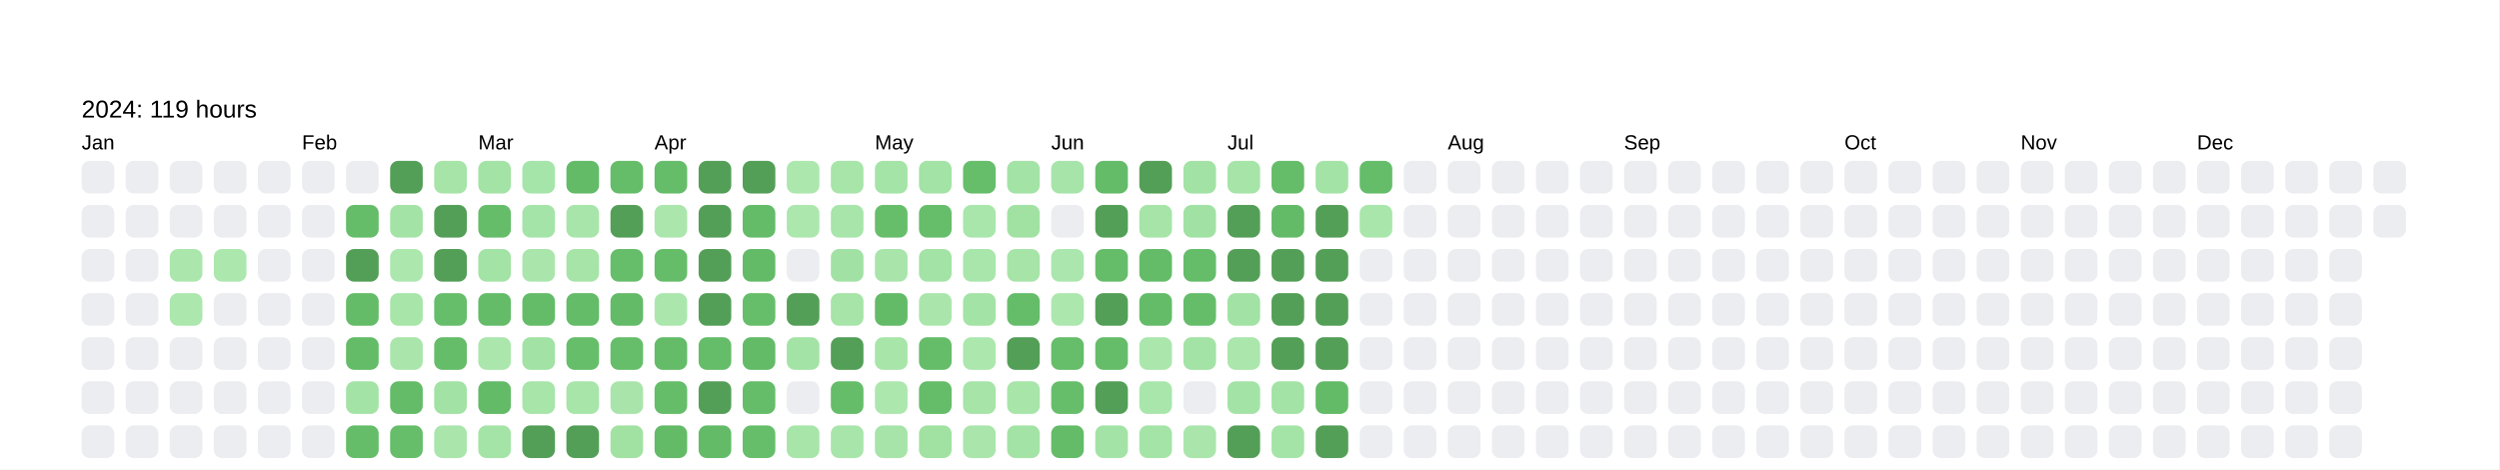
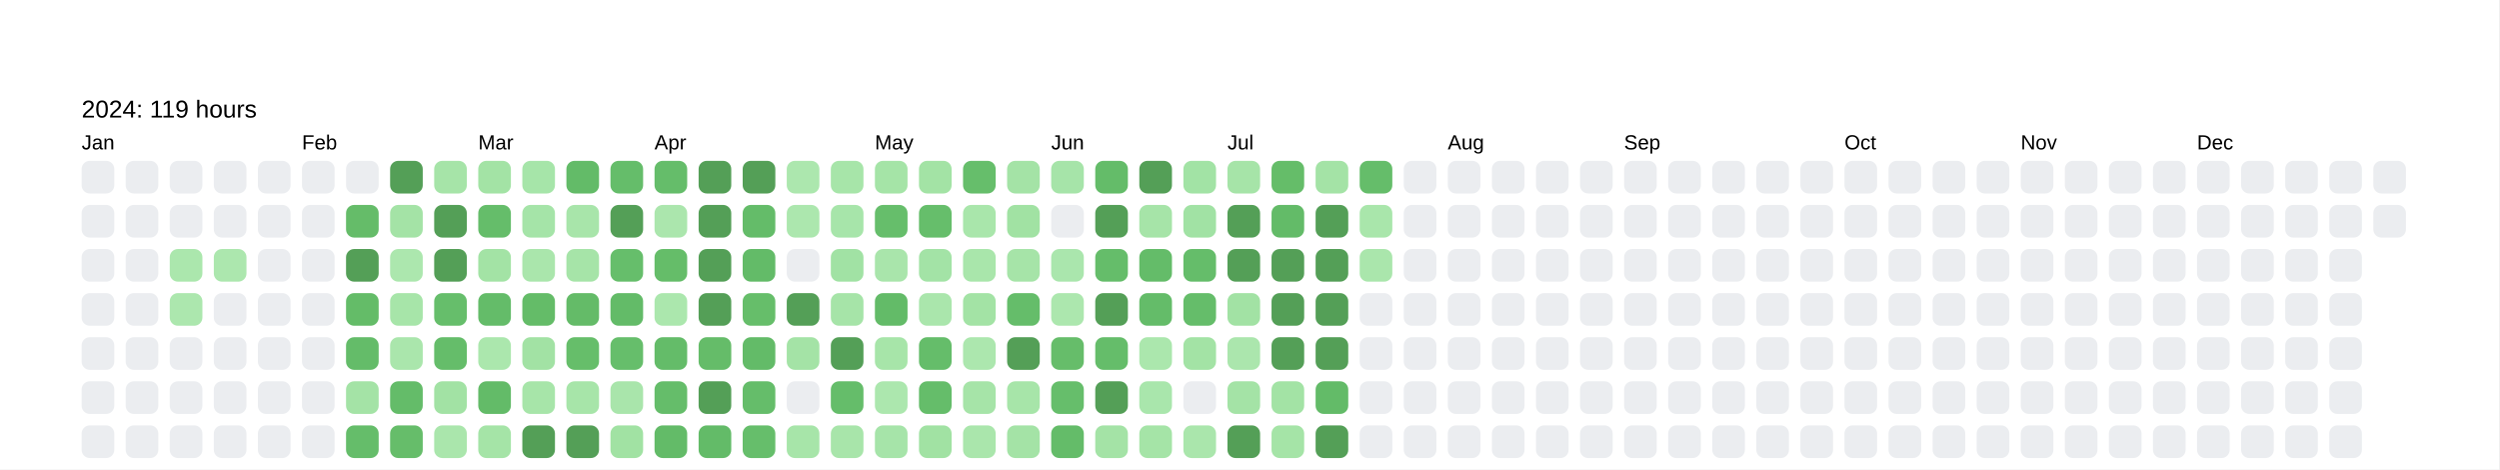
<svg xmlns="http://www.w3.org/2000/svg" baseProfile="full" height="57.5mm" version="1.1" viewBox="0,0,306.2,57.5" width="306.2mm">
  <defs />
  <rect fill="#FFFFFF" height="57.5" width="306.2" x="0" y="0" />
  <text fill="#000000" style="font-size:6px; font-family:Arial; font-weight:bold;" x="10" y="10" />
  <text fill="#000000" style="font-size:3px; font-family:Arial;" x="10" y="14.4">2024: 119 hours</text>
  <text fill="#000000" style="font-size:2.5px; font-family:Arial" x="10" y="18.3">Jan</text>
  <rect fill="#EBEDF0" height="4" rx="1" ry="1" width="4" x="10" y="19.7" />
  <rect fill="#EBEDF0" height="4" rx="1" ry="1" width="4" x="10" y="25.1" />
  <rect fill="#EBEDF0" height="4" rx="1" ry="1" width="4" x="10" y="30.5" />
  <rect fill="#EBEDF0" height="4" rx="1" ry="1" width="4" x="10" y="35.9" />
  <rect fill="#EBEDF0" height="4" rx="1" ry="1" width="4" x="10" y="41.3" />
  <rect fill="#EBEDF0" height="4" rx="1" ry="1" width="4" x="10" y="46.7" />
  <rect fill="#EBEDF0" height="4" rx="1" ry="1" width="4" x="10" y="52.1" />
  <rect fill="#EBEDF0" height="4" rx="1" ry="1" width="4" x="15.4" y="19.7" />
  <rect fill="#EBEDF0" height="4" rx="1" ry="1" width="4" x="15.4" y="25.1" />
  <rect fill="#EBEDF0" height="4" rx="1" ry="1" width="4" x="15.4" y="30.5" />
  <rect fill="#EBEDF0" height="4" rx="1" ry="1" width="4" x="15.4" y="35.9" />
  <rect fill="#EBEDF0" height="4" rx="1" ry="1" width="4" x="15.4" y="41.3" />
  <rect fill="#EBEDF0" height="4" rx="1" ry="1" width="4" x="15.4" y="46.7" />
  <rect fill="#EBEDF0" height="4" rx="1" ry="1" width="4" x="15.4" y="52.1" />
  <rect fill="#EBEDF0" height="4" rx="1" ry="1" width="4" x="20.8" y="19.7" />
  <rect fill="#EBEDF0" height="4" rx="1" ry="1" width="4" x="20.8" y="25.1" />
  <rect fill="#abe7ad" height="4" rx="1" ry="1" width="4" x="20.8" y="30.5" />
  <rect fill="#ace7ae" height="4" rx="1" ry="1" width="4" x="20.8" y="35.9" />
  <rect fill="#EBEDF0" height="4" rx="1" ry="1" width="4" x="20.8" y="41.3" />
  <rect fill="#EBEDF0" height="4" rx="1" ry="1" width="4" x="20.8" y="46.7" />
  <rect fill="#EBEDF0" height="4" rx="1" ry="1" width="4" x="20.8" y="52.1" />
  <rect fill="#EBEDF0" height="4" rx="1" ry="1" width="4" x="26.2" y="19.7" />
  <rect fill="#EBEDF0" height="4" rx="1" ry="1" width="4" x="26.2" y="25.1" />
  <rect fill="#ace7ae" height="4" rx="1" ry="1" width="4" x="26.2" y="30.5" />
  <rect fill="#EBEDF0" height="4" rx="1" ry="1" width="4" x="26.2" y="35.9" />
  <rect fill="#EBEDF0" height="4" rx="1" ry="1" width="4" x="26.2" y="41.3" />
  <rect fill="#EBEDF0" height="4" rx="1" ry="1" width="4" x="26.2" y="46.7" />
  <rect fill="#EBEDF0" height="4" rx="1" ry="1" width="4" x="26.2" y="52.1" />
  <rect fill="#EBEDF0" height="4" rx="1" ry="1" width="4" x="31.6" y="19.7" />
  <rect fill="#EBEDF0" height="4" rx="1" ry="1" width="4" x="31.6" y="25.1" />
  <rect fill="#EBEDF0" height="4" rx="1" ry="1" width="4" x="31.6" y="30.5" />
  <rect fill="#EBEDF0" height="4" rx="1" ry="1" width="4" x="31.6" y="35.9" />
  <rect fill="#EBEDF0" height="4" rx="1" ry="1" width="4" x="31.6" y="41.3" />
  <rect fill="#EBEDF0" height="4" rx="1" ry="1" width="4" x="31.6" y="46.7" />
  <rect fill="#EBEDF0" height="4" rx="1" ry="1" width="4" x="31.6" y="52.1" />
  <text fill="#000000" style="font-size:2.5px; font-family:Arial" x="37.0" y="18.3">Feb</text>
  <rect fill="#EBEDF0" height="4" rx="1" ry="1" width="4" x="37.0" y="19.7" />
  <rect fill="#EBEDF0" height="4" rx="1" ry="1" width="4" x="37.0" y="25.1" />
  <rect fill="#EBEDF0" height="4" rx="1" ry="1" width="4" x="37.0" y="30.5" />
  <rect fill="#EBEDF0" height="4" rx="1" ry="1" width="4" x="37.0" y="35.9" />
  <rect fill="#EBEDF0" height="4" rx="1" ry="1" width="4" x="37.0" y="41.3" />
  <rect fill="#EBEDF0" height="4" rx="1" ry="1" width="4" x="37.0" y="46.7" />
  <rect fill="#EBEDF0" height="4" rx="1" ry="1" width="4" x="37.0" y="52.1" />
  <rect fill="#EBEDF0" height="4" rx="1" ry="1" width="4" x="42.4" y="19.7" />
  <rect fill="#65bc69" height="4" rx="1" ry="1" width="4" x="42.4" y="25.1" />
  <rect fill="#549F57" height="4" rx="1" ry="1" width="4" x="42.4" y="30.5" />
  <rect fill="#64bc68" height="4" rx="1" ry="1" width="4" x="42.4" y="35.9" />
  <rect fill="#64bc69" height="4" rx="1" ry="1" width="4" x="42.4" y="41.3" />
  <rect fill="#a4e3a6" height="4" rx="1" ry="1" width="4" x="42.4" y="46.7" />
  <rect fill="#65bd6a" height="4" rx="1" ry="1" width="4" x="42.4" y="52.1" />
  <rect fill="#549F57" height="4" rx="1" ry="1" width="4" x="47.8" y="19.7" />
  <rect fill="#a4e3a6" height="4" rx="1" ry="1" width="4" x="47.8" y="25.1" />
  <rect fill="#ace7ae" height="4" rx="1" ry="1" width="4" x="47.8" y="30.5" />
  <rect fill="#a7e5a9" height="4" rx="1" ry="1" width="4" x="47.8" y="35.9" />
  <rect fill="#aae6ac" height="4" rx="1" ry="1" width="4" x="47.8" y="41.3" />
  <rect fill="#64bc69" height="4" rx="1" ry="1" width="4" x="47.8" y="46.7" />
  <rect fill="#66bd6a" height="4" rx="1" ry="1" width="4" x="47.8" y="52.1" />
  <rect fill="#a6e4a8" height="4" rx="1" ry="1" width="4" x="53.2" y="19.7" />
  <rect fill="#549F57" height="4" rx="1" ry="1" width="4" x="53.2" y="25.1" />
  <rect fill="#549F57" height="4" rx="1" ry="1" width="4" x="53.2" y="30.5" />
  <rect fill="#66be6b" height="4" rx="1" ry="1" width="4" x="53.2" y="35.9" />
  <rect fill="#65bd6a" height="4" rx="1" ry="1" width="4" x="53.2" y="41.3" />
  <rect fill="#a2e2a4" height="4" rx="1" ry="1" width="4" x="53.2" y="46.7" />
  <rect fill="#aae6ac" height="4" rx="1" ry="1" width="4" x="53.2" y="52.1" />
  <text fill="#000000" style="font-size:2.5px; font-family:Arial" x="58.6" y="18.3">Mar</text>
  <rect fill="#a3e3a5" height="4" rx="1" ry="1" width="4" x="58.6" y="19.7" />
  <rect fill="#65bd6a" height="4" rx="1" ry="1" width="4" x="58.6" y="25.1" />
  <rect fill="#a3e3a5" height="4" rx="1" ry="1" width="4" x="58.6" y="30.5" />
  <rect fill="#64bc69" height="4" rx="1" ry="1" width="4" x="58.6" y="35.9" />
  <rect fill="#abe7ad" height="4" rx="1" ry="1" width="4" x="58.6" y="41.3" />
  <rect fill="#63bb68" height="4" rx="1" ry="1" width="4" x="58.6" y="46.7" />
  <rect fill="#a5e4a7" height="4" rx="1" ry="1" width="4" x="58.6" y="52.1" />
  <rect fill="#a6e5a9" height="4" rx="1" ry="1" width="4" x="64" y="19.7" />
  <rect fill="#a5e4a8" height="4" rx="1" ry="1" width="4" x="64" y="25.1" />
  <rect fill="#aae6ac" height="4" rx="1" ry="1" width="4" x="64" y="30.5" />
  <rect fill="#64bc68" height="4" rx="1" ry="1" width="4" x="64" y="35.9" />
  <rect fill="#a2e2a4" height="4" rx="1" ry="1" width="4" x="64" y="41.3" />
  <rect fill="#a7e5a9" height="4" rx="1" ry="1" width="4" x="64" y="46.7" />
  <rect fill="#549F57" height="4" rx="1" ry="1" width="4" x="64" y="52.1" />
  <rect fill="#63bb68" height="4" rx="1" ry="1" width="4" x="69.4" y="19.7" />
  <rect fill="#a8e5aa" height="4" rx="1" ry="1" width="4" x="69.4" y="25.1" />
  <rect fill="#a6e4a8" height="4" rx="1" ry="1" width="4" x="69.4" y="30.5" />
  <rect fill="#64bb68" height="4" rx="1" ry="1" width="4" x="69.4" y="35.9" />
  <rect fill="#66be6a" height="4" rx="1" ry="1" width="4" x="69.4" y="41.3" />
  <rect fill="#a7e5a9" height="4" rx="1" ry="1" width="4" x="69.4" y="46.7" />
  <rect fill="#549F57" height="4" rx="1" ry="1" width="4" x="69.4" y="52.1" />
  <rect fill="#65bd6a" height="4" rx="1" ry="1" width="4" x="74.8" y="19.7" />
  <rect fill="#549F57" height="4" rx="1" ry="1" width="4" x="74.8" y="25.1" />
  <rect fill="#66be6b" height="4" rx="1" ry="1" width="4" x="74.8" y="30.5" />
  <rect fill="#63bb68" height="4" rx="1" ry="1" width="4" x="74.8" y="35.9" />
  <rect fill="#66be6b" height="4" rx="1" ry="1" width="4" x="74.8" y="41.3" />
  <rect fill="#a9e5ab" height="4" rx="1" ry="1" width="4" x="74.8" y="46.7" />
  <rect fill="#a1e2a3" height="4" rx="1" ry="1" width="4" x="74.8" y="52.1" />
  <text fill="#000000" style="font-size:2.5px; font-family:Arial" x="80.2" y="18.3">Apr</text>
  <rect fill="#65bd6a" height="4" rx="1" ry="1" width="4" x="80.2" y="19.7" />
  <rect fill="#abe6ad" height="4" rx="1" ry="1" width="4" x="80.2" y="25.1" />
  <rect fill="#65bd69" height="4" rx="1" ry="1" width="4" x="80.2" y="30.5" />
  <rect fill="#abe7ad" height="4" rx="1" ry="1" width="4" x="80.2" y="35.9" />
  <rect fill="#64bc69" height="4" rx="1" ry="1" width="4" x="80.2" y="41.3" />
  <rect fill="#65bd6a" height="4" rx="1" ry="1" width="4" x="80.2" y="46.7" />
  <rect fill="#63bb68" height="4" rx="1" ry="1" width="4" x="80.2" y="52.1" />
  <rect fill="#549F57" height="4" rx="1" ry="1" width="4" x="85.6" y="19.7" />
  <rect fill="#549F57" height="4" rx="1" ry="1" width="4" x="85.6" y="25.1" />
  <rect fill="#549F57" height="4" rx="1" ry="1" width="4" x="85.6" y="30.5" />
  <rect fill="#549F57" height="4" rx="1" ry="1" width="4" x="85.6" y="35.9" />
  <rect fill="#65bc69" height="4" rx="1" ry="1" width="4" x="85.6" y="41.3" />
  <rect fill="#549F57" height="4" rx="1" ry="1" width="4" x="85.6" y="46.7" />
  <rect fill="#63bb68" height="4" rx="1" ry="1" width="4" x="85.6" y="52.1" />
  <rect fill="#549F57" height="4" rx="1" ry="1" width="4" x="91" y="19.7" />
  <rect fill="#64bc69" height="4" rx="1" ry="1" width="4" x="91" y="25.1" />
  <rect fill="#63bb68" height="4" rx="1" ry="1" width="4" x="91" y="30.5" />
  <rect fill="#66be6a" height="4" rx="1" ry="1" width="4" x="91" y="35.9" />
  <rect fill="#63bb68" height="4" rx="1" ry="1" width="4" x="91" y="41.3" />
  <rect fill="#65bd6a" height="4" rx="1" ry="1" width="4" x="91" y="46.7" />
  <rect fill="#66be6b" height="4" rx="1" ry="1" width="4" x="91" y="52.1" />
  <rect fill="#ace7ae" height="4" rx="1" ry="1" width="4" x="96.4" y="19.7" />
  <rect fill="#ace7ae" height="4" rx="1" ry="1" width="4" x="96.4" y="25.1" />
  <rect fill="#EBEDF0" height="4" rx="1" ry="1" width="4" x="96.4" y="30.5" />
  <rect fill="#549F57" height="4" rx="1" ry="1" width="4" x="96.4" y="35.9" />
  <rect fill="#a4e3a6" height="4" rx="1" ry="1" width="4" x="96.4" y="41.3" />
  <rect fill="#EBEDF0" height="4" rx="1" ry="1" width="4" x="96.4" y="46.7" />
  <rect fill="#a7e5a9" height="4" rx="1" ry="1" width="4" x="96.4" y="52.1" />
  <rect fill="#a7e5a9" height="4" rx="1" ry="1" width="4" x="101.8" y="19.7" />
  <rect fill="#a7e5aa" height="4" rx="1" ry="1" width="4" x="101.8" y="25.1" />
  <rect fill="#a1e2a4" height="4" rx="1" ry="1" width="4" x="101.8" y="30.5" />
  <rect fill="#a6e4a8" height="4" rx="1" ry="1" width="4" x="101.8" y="35.9" />
  <rect fill="#549F57" height="4" rx="1" ry="1" width="4" x="101.8" y="41.3" />
  <rect fill="#65bd6a" height="4" rx="1" ry="1" width="4" x="101.8" y="46.7" />
  <rect fill="#a8e5aa" height="4" rx="1" ry="1" width="4" x="101.8" y="52.1" />
  <text fill="#000000" style="font-size:2.5px; font-family:Arial" x="107.2" y="18.3">May</text>
  <rect fill="#a5e4a7" height="4" rx="1" ry="1" width="4" x="107.2" y="19.7" />
  <rect fill="#66be6b" height="4" rx="1" ry="1" width="4" x="107.2" y="25.1" />
  <rect fill="#a9e5ab" height="4" rx="1" ry="1" width="4" x="107.2" y="30.5" />
  <rect fill="#63bb68" height="4" rx="1" ry="1" width="4" x="107.2" y="35.9" />
  <rect fill="#a7e5a9" height="4" rx="1" ry="1" width="4" x="107.2" y="41.3" />
  <rect fill="#ace7ae" height="4" rx="1" ry="1" width="4" x="107.2" y="46.7" />
  <rect fill="#a6e4a9" height="4" rx="1" ry="1" width="4" x="107.2" y="52.1" />
  <rect fill="#a3e3a5" height="4" rx="1" ry="1" width="4" x="112.6" y="19.7" />
  <rect fill="#66be6b" height="4" rx="1" ry="1" width="4" x="112.6" y="25.1" />
  <rect fill="#a3e3a6" height="4" rx="1" ry="1" width="4" x="112.6" y="30.5" />
  <rect fill="#aae6ac" height="4" rx="1" ry="1" width="4" x="112.6" y="35.9" />
  <rect fill="#65bd6a" height="4" rx="1" ry="1" width="4" x="112.6" y="41.3" />
  <rect fill="#65bd6a" height="4" rx="1" ry="1" width="4" x="112.6" y="46.7" />
  <rect fill="#a1e2a3" height="4" rx="1" ry="1" width="4" x="112.6" y="52.1" />
  <rect fill="#66be6b" height="4" rx="1" ry="1" width="4" x="118" y="19.7" />
  <rect fill="#a9e6ab" height="4" rx="1" ry="1" width="4" x="118" y="25.1" />
  <rect fill="#a9e6ab" height="4" rx="1" ry="1" width="4" x="118" y="30.5" />
  <rect fill="#a3e3a5" height="4" rx="1" ry="1" width="4" x="118" y="35.9" />
  <rect fill="#ace7ae" height="4" rx="1" ry="1" width="4" x="118" y="41.3" />
  <rect fill="#a6e4a8" height="4" rx="1" ry="1" width="4" x="118" y="46.7" />
  <rect fill="#aae6ac" height="4" rx="1" ry="1" width="4" x="118" y="52.1" />
  <rect fill="#a4e3a6" height="4" rx="1" ry="1" width="4" x="123.4" y="19.7" />
  <rect fill="#a1e2a3" height="4" rx="1" ry="1" width="4" x="123.4" y="25.1" />
  <rect fill="#a6e4a8" height="4" rx="1" ry="1" width="4" x="123.4" y="30.5" />
  <rect fill="#65bd6a" height="4" rx="1" ry="1" width="4" x="123.4" y="35.9" />
  <rect fill="#549F57" height="4" rx="1" ry="1" width="4" x="123.4" y="41.3" />
  <rect fill="#a7e5a9" height="4" rx="1" ry="1" width="4" x="123.4" y="46.7" />
  <rect fill="#a4e3a6" height="4" rx="1" ry="1" width="4" x="123.4" y="52.1" />
  <text fill="#000000" style="font-size:2.5px; font-family:Arial" x="128.8" y="18.3">Jun</text>
  <rect fill="#a6e4a9" height="4" rx="1" ry="1" width="4" x="128.8" y="19.7" />
  <rect fill="#EBEDF0" height="4" rx="1" ry="1" width="4" x="128.8" y="25.1" />
  <rect fill="#aae6ad" height="4" rx="1" ry="1" width="4" x="128.8" y="30.5" />
  <rect fill="#ace7ae" height="4" rx="1" ry="1" width="4" x="128.8" y="35.9" />
  <rect fill="#66bd6a" height="4" rx="1" ry="1" width="4" x="128.8" y="41.3" />
  <rect fill="#66be6b" height="4" rx="1" ry="1" width="4" x="128.8" y="46.7" />
  <rect fill="#64bc69" height="4" rx="1" ry="1" width="4" x="128.8" y="52.1" />
  <rect fill="#64bc69" height="4" rx="1" ry="1" width="4" x="134.2" y="19.7" />
  <rect fill="#549F57" height="4" rx="1" ry="1" width="4" x="134.2" y="25.1" />
  <rect fill="#65bd6a" height="4" rx="1" ry="1" width="4" x="134.2" y="30.5" />
  <rect fill="#549F57" height="4" rx="1" ry="1" width="4" x="134.2" y="35.9" />
  <rect fill="#65bd6a" height="4" rx="1" ry="1" width="4" x="134.2" y="41.3" />
  <rect fill="#549F57" height="4" rx="1" ry="1" width="4" x="134.2" y="46.7" />
  <rect fill="#a4e3a6" height="4" rx="1" ry="1" width="4" x="134.2" y="52.1" />
  <rect fill="#549F57" height="4" rx="1" ry="1" width="4" x="139.6" y="19.7" />
  <rect fill="#a6e4a8" height="4" rx="1" ry="1" width="4" x="139.6" y="25.1" />
  <rect fill="#64bc69" height="4" rx="1" ry="1" width="4" x="139.6" y="30.5" />
  <rect fill="#64bc69" height="4" rx="1" ry="1" width="4" x="139.6" y="35.9" />
  <rect fill="#abe7ad" height="4" rx="1" ry="1" width="4" x="139.6" y="41.3" />
  <rect fill="#a9e6ac" height="4" rx="1" ry="1" width="4" x="139.6" y="46.7" />
  <rect fill="#a5e4a7" height="4" rx="1" ry="1" width="4" x="139.6" y="52.1" />
  <rect fill="#a2e3a5" height="4" rx="1" ry="1" width="4" x="145" y="19.7" />
  <rect fill="#a1e2a4" height="4" rx="1" ry="1" width="4" x="145" y="25.1" />
  <rect fill="#65bd6a" height="4" rx="1" ry="1" width="4" x="145" y="30.5" />
  <rect fill="#65bd6a" height="4" rx="1" ry="1" width="4" x="145" y="35.9" />
  <rect fill="#a3e3a5" height="4" rx="1" ry="1" width="4" x="145" y="41.3" />
  <rect fill="#EBEDF0" height="4" rx="1" ry="1" width="4" x="145" y="46.7" />
  <rect fill="#aae6ac" height="4" rx="1" ry="1" width="4" x="145" y="52.1" />
  <text fill="#000000" style="font-size:2.5px; font-family:Arial" x="150.4" y="18.3">Jul</text>
  <rect fill="#a6e4a8" height="4" rx="1" ry="1" width="4" x="150.4" y="19.7" />
  <rect fill="#549F57" height="4" rx="1" ry="1" width="4" x="150.4" y="25.1" />
  <rect fill="#549F57" height="4" rx="1" ry="1" width="4" x="150.4" y="30.5" />
  <rect fill="#a2e2a4" height="4" rx="1" ry="1" width="4" x="150.4" y="35.9" />
  <rect fill="#abe6ad" height="4" rx="1" ry="1" width="4" x="150.4" y="41.3" />
  <rect fill="#a4e3a6" height="4" rx="1" ry="1" width="4" x="150.4" y="46.7" />
  <rect fill="#549F57" height="4" rx="1" ry="1" width="4" x="150.4" y="52.1" />
  <rect fill="#65bd69" height="4" rx="1" ry="1" width="4" x="155.8" y="19.7" />
  <rect fill="#63bb68" height="4" rx="1" ry="1" width="4" x="155.8" y="25.1" />
  <rect fill="#549F57" height="4" rx="1" ry="1" width="4" x="155.8" y="30.5" />
  <rect fill="#549F57" height="4" rx="1" ry="1" width="4" x="155.8" y="35.9" />
  <rect fill="#549F57" height="4" rx="1" ry="1" width="4" x="155.8" y="41.3" />
  <rect fill="#a3e3a5" height="4" rx="1" ry="1" width="4" x="155.8" y="46.7" />
  <rect fill="#a5e4a7" height="4" rx="1" ry="1" width="4" x="155.8" y="52.1" />
  <rect fill="#a4e3a6" height="4" rx="1" ry="1" width="4" x="161.2" y="19.7" />
  <rect fill="#549F57" height="4" rx="1" ry="1" width="4" x="161.2" y="25.1" />
  <rect fill="#549F57" height="4" rx="1" ry="1" width="4" x="161.2" y="30.5" />
  <rect fill="#549F57" height="4" rx="1" ry="1" width="4" x="161.2" y="35.9" />
  <rect fill="#549F57" height="4" rx="1" ry="1" width="4" x="161.2" y="41.3" />
  <rect fill="#63bb68" height="4" rx="1" ry="1" width="4" x="161.2" y="46.7" />
  <rect fill="#549F57" height="4" rx="1" ry="1" width="4" x="161.2" y="52.1" />
  <rect fill="#65bd6a" height="4" rx="1" ry="1" width="4" x="166.6" y="19.7" />
  <rect fill="#a9e6ab" height="4" rx="1" ry="1" width="4" x="166.6" y="25.1" />
-   <rect fill="#EBEDF0" height="4" rx="1" ry="1" width="4" x="166.6" y="30.5" />
+   <rect fill="#aae6ac" height="4" rx="1" ry="1" width="4" x="166.6" y="30.5" />
  <rect fill="#EBEDF0" height="4" rx="1" ry="1" width="4" x="166.6" y="35.9" />
  <rect fill="#EBEDF0" height="4" rx="1" ry="1" width="4" x="166.6" y="41.3" />
  <rect fill="#EBEDF0" height="4" rx="1" ry="1" width="4" x="166.6" y="46.7" />
  <rect fill="#EBEDF0" height="4" rx="1" ry="1" width="4" x="166.6" y="52.1" />
  <rect fill="#EBEDF0" height="4" rx="1" ry="1" width="4" x="172" y="19.7" />
  <rect fill="#EBEDF0" height="4" rx="1" ry="1" width="4" x="172" y="25.1" />
  <rect fill="#EBEDF0" height="4" rx="1" ry="1" width="4" x="172" y="30.5" />
  <rect fill="#EBEDF0" height="4" rx="1" ry="1" width="4" x="172" y="35.9" />
  <rect fill="#EBEDF0" height="4" rx="1" ry="1" width="4" x="172" y="41.3" />
  <rect fill="#EBEDF0" height="4" rx="1" ry="1" width="4" x="172" y="46.7" />
  <rect fill="#EBEDF0" height="4" rx="1" ry="1" width="4" x="172" y="52.1" />
  <text fill="#000000" style="font-size:2.5px; font-family:Arial" x="177.4" y="18.3">Aug</text>
  <rect fill="#EBEDF0" height="4" rx="1" ry="1" width="4" x="177.4" y="19.7" />
  <rect fill="#EBEDF0" height="4" rx="1" ry="1" width="4" x="177.4" y="25.1" />
  <rect fill="#EBEDF0" height="4" rx="1" ry="1" width="4" x="177.4" y="30.5" />
  <rect fill="#EBEDF0" height="4" rx="1" ry="1" width="4" x="177.4" y="35.9" />
  <rect fill="#EBEDF0" height="4" rx="1" ry="1" width="4" x="177.4" y="41.3" />
  <rect fill="#EBEDF0" height="4" rx="1" ry="1" width="4" x="177.4" y="46.7" />
  <rect fill="#EBEDF0" height="4" rx="1" ry="1" width="4" x="177.4" y="52.1" />
  <rect fill="#EBEDF0" height="4" rx="1" ry="1" width="4" x="182.8" y="19.7" />
  <rect fill="#EBEDF0" height="4" rx="1" ry="1" width="4" x="182.8" y="25.1" />
  <rect fill="#EBEDF0" height="4" rx="1" ry="1" width="4" x="182.8" y="30.5" />
  <rect fill="#EBEDF0" height="4" rx="1" ry="1" width="4" x="182.8" y="35.9" />
  <rect fill="#EBEDF0" height="4" rx="1" ry="1" width="4" x="182.8" y="41.3" />
  <rect fill="#EBEDF0" height="4" rx="1" ry="1" width="4" x="182.8" y="46.7" />
  <rect fill="#EBEDF0" height="4" rx="1" ry="1" width="4" x="182.8" y="52.1" />
  <rect fill="#EBEDF0" height="4" rx="1" ry="1" width="4" x="188.2" y="19.7" />
  <rect fill="#EBEDF0" height="4" rx="1" ry="1" width="4" x="188.2" y="25.1" />
  <rect fill="#EBEDF0" height="4" rx="1" ry="1" width="4" x="188.2" y="30.5" />
  <rect fill="#EBEDF0" height="4" rx="1" ry="1" width="4" x="188.2" y="35.9" />
  <rect fill="#EBEDF0" height="4" rx="1" ry="1" width="4" x="188.2" y="41.3" />
  <rect fill="#EBEDF0" height="4" rx="1" ry="1" width="4" x="188.2" y="46.7" />
  <rect fill="#EBEDF0" height="4" rx="1" ry="1" width="4" x="188.2" y="52.1" />
  <rect fill="#EBEDF0" height="4" rx="1" ry="1" width="4" x="193.6" y="19.7" />
  <rect fill="#EBEDF0" height="4" rx="1" ry="1" width="4" x="193.6" y="25.1" />
  <rect fill="#EBEDF0" height="4" rx="1" ry="1" width="4" x="193.6" y="30.5" />
  <rect fill="#EBEDF0" height="4" rx="1" ry="1" width="4" x="193.6" y="35.9" />
  <rect fill="#EBEDF0" height="4" rx="1" ry="1" width="4" x="193.6" y="41.3" />
  <rect fill="#EBEDF0" height="4" rx="1" ry="1" width="4" x="193.6" y="46.7" />
  <rect fill="#EBEDF0" height="4" rx="1" ry="1" width="4" x="193.6" y="52.1" />
  <text fill="#000000" style="font-size:2.5px; font-family:Arial" x="199" y="18.3">Sep</text>
  <rect fill="#EBEDF0" height="4" rx="1" ry="1" width="4" x="199" y="19.7" />
  <rect fill="#EBEDF0" height="4" rx="1" ry="1" width="4" x="199" y="25.1" />
  <rect fill="#EBEDF0" height="4" rx="1" ry="1" width="4" x="199" y="30.5" />
  <rect fill="#EBEDF0" height="4" rx="1" ry="1" width="4" x="199" y="35.9" />
  <rect fill="#EBEDF0" height="4" rx="1" ry="1" width="4" x="199" y="41.3" />
  <rect fill="#EBEDF0" height="4" rx="1" ry="1" width="4" x="199" y="46.7" />
  <rect fill="#EBEDF0" height="4" rx="1" ry="1" width="4" x="199" y="52.1" />
  <rect fill="#EBEDF0" height="4" rx="1" ry="1" width="4" x="204.4" y="19.7" />
  <rect fill="#EBEDF0" height="4" rx="1" ry="1" width="4" x="204.4" y="25.1" />
  <rect fill="#EBEDF0" height="4" rx="1" ry="1" width="4" x="204.4" y="30.5" />
  <rect fill="#EBEDF0" height="4" rx="1" ry="1" width="4" x="204.4" y="35.9" />
  <rect fill="#EBEDF0" height="4" rx="1" ry="1" width="4" x="204.4" y="41.3" />
  <rect fill="#EBEDF0" height="4" rx="1" ry="1" width="4" x="204.4" y="46.7" />
  <rect fill="#EBEDF0" height="4" rx="1" ry="1" width="4" x="204.4" y="52.1" />
  <rect fill="#EBEDF0" height="4" rx="1" ry="1" width="4" x="209.8" y="19.7" />
  <rect fill="#EBEDF0" height="4" rx="1" ry="1" width="4" x="209.8" y="25.1" />
  <rect fill="#EBEDF0" height="4" rx="1" ry="1" width="4" x="209.8" y="30.5" />
  <rect fill="#EBEDF0" height="4" rx="1" ry="1" width="4" x="209.8" y="35.9" />
  <rect fill="#EBEDF0" height="4" rx="1" ry="1" width="4" x="209.8" y="41.3" />
  <rect fill="#EBEDF0" height="4" rx="1" ry="1" width="4" x="209.8" y="46.7" />
  <rect fill="#EBEDF0" height="4" rx="1" ry="1" width="4" x="209.8" y="52.1" />
  <rect fill="#EBEDF0" height="4" rx="1" ry="1" width="4" x="215.2" y="19.7" />
  <rect fill="#EBEDF0" height="4" rx="1" ry="1" width="4" x="215.2" y="25.1" />
  <rect fill="#EBEDF0" height="4" rx="1" ry="1" width="4" x="215.2" y="30.5" />
  <rect fill="#EBEDF0" height="4" rx="1" ry="1" width="4" x="215.2" y="35.9" />
  <rect fill="#EBEDF0" height="4" rx="1" ry="1" width="4" x="215.2" y="41.3" />
  <rect fill="#EBEDF0" height="4" rx="1" ry="1" width="4" x="215.2" y="46.7" />
  <rect fill="#EBEDF0" height="4" rx="1" ry="1" width="4" x="215.2" y="52.1" />
  <rect fill="#EBEDF0" height="4" rx="1" ry="1" width="4" x="220.6" y="19.7" />
  <rect fill="#EBEDF0" height="4" rx="1" ry="1" width="4" x="220.6" y="25.1" />
  <rect fill="#EBEDF0" height="4" rx="1" ry="1" width="4" x="220.6" y="30.5" />
  <rect fill="#EBEDF0" height="4" rx="1" ry="1" width="4" x="220.6" y="35.9" />
  <rect fill="#EBEDF0" height="4" rx="1" ry="1" width="4" x="220.6" y="41.3" />
  <rect fill="#EBEDF0" height="4" rx="1" ry="1" width="4" x="220.6" y="46.7" />
  <rect fill="#EBEDF0" height="4" rx="1" ry="1" width="4" x="220.6" y="52.1" />
  <text fill="#000000" style="font-size:2.5px; font-family:Arial" x="226" y="18.3">Oct</text>
  <rect fill="#EBEDF0" height="4" rx="1" ry="1" width="4" x="226" y="19.7" />
  <rect fill="#EBEDF0" height="4" rx="1" ry="1" width="4" x="226" y="25.1" />
  <rect fill="#EBEDF0" height="4" rx="1" ry="1" width="4" x="226" y="30.5" />
  <rect fill="#EBEDF0" height="4" rx="1" ry="1" width="4" x="226" y="35.9" />
  <rect fill="#EBEDF0" height="4" rx="1" ry="1" width="4" x="226" y="41.3" />
  <rect fill="#EBEDF0" height="4" rx="1" ry="1" width="4" x="226" y="46.7" />
  <rect fill="#EBEDF0" height="4" rx="1" ry="1" width="4" x="226" y="52.1" />
  <rect fill="#EBEDF0" height="4" rx="1" ry="1" width="4" x="231.4" y="19.7" />
  <rect fill="#EBEDF0" height="4" rx="1" ry="1" width="4" x="231.4" y="25.1" />
  <rect fill="#EBEDF0" height="4" rx="1" ry="1" width="4" x="231.4" y="30.5" />
  <rect fill="#EBEDF0" height="4" rx="1" ry="1" width="4" x="231.4" y="35.9" />
  <rect fill="#EBEDF0" height="4" rx="1" ry="1" width="4" x="231.4" y="41.3" />
  <rect fill="#EBEDF0" height="4" rx="1" ry="1" width="4" x="231.4" y="46.7" />
  <rect fill="#EBEDF0" height="4" rx="1" ry="1" width="4" x="231.4" y="52.1" />
  <rect fill="#EBEDF0" height="4" rx="1" ry="1" width="4" x="236.8" y="19.7" />
  <rect fill="#EBEDF0" height="4" rx="1" ry="1" width="4" x="236.8" y="25.1" />
  <rect fill="#EBEDF0" height="4" rx="1" ry="1" width="4" x="236.8" y="30.5" />
  <rect fill="#EBEDF0" height="4" rx="1" ry="1" width="4" x="236.8" y="35.9" />
  <rect fill="#EBEDF0" height="4" rx="1" ry="1" width="4" x="236.8" y="41.3" />
  <rect fill="#EBEDF0" height="4" rx="1" ry="1" width="4" x="236.8" y="46.7" />
  <rect fill="#EBEDF0" height="4" rx="1" ry="1" width="4" x="236.8" y="52.1" />
  <rect fill="#EBEDF0" height="4" rx="1" ry="1" width="4" x="242.2" y="19.7" />
  <rect fill="#EBEDF0" height="4" rx="1" ry="1" width="4" x="242.2" y="25.1" />
  <rect fill="#EBEDF0" height="4" rx="1" ry="1" width="4" x="242.2" y="30.5" />
  <rect fill="#EBEDF0" height="4" rx="1" ry="1" width="4" x="242.2" y="35.9" />
  <rect fill="#EBEDF0" height="4" rx="1" ry="1" width="4" x="242.2" y="41.3" />
  <rect fill="#EBEDF0" height="4" rx="1" ry="1" width="4" x="242.2" y="46.7" />
  <rect fill="#EBEDF0" height="4" rx="1" ry="1" width="4" x="242.2" y="52.1" />
  <text fill="#000000" style="font-size:2.5px; font-family:Arial" x="247.6" y="18.3">Nov</text>
  <rect fill="#EBEDF0" height="4" rx="1" ry="1" width="4" x="247.6" y="19.7" />
  <rect fill="#EBEDF0" height="4" rx="1" ry="1" width="4" x="247.6" y="25.1" />
  <rect fill="#EBEDF0" height="4" rx="1" ry="1" width="4" x="247.6" y="30.5" />
  <rect fill="#EBEDF0" height="4" rx="1" ry="1" width="4" x="247.6" y="35.9" />
  <rect fill="#EBEDF0" height="4" rx="1" ry="1" width="4" x="247.6" y="41.3" />
  <rect fill="#EBEDF0" height="4" rx="1" ry="1" width="4" x="247.6" y="46.7" />
  <rect fill="#EBEDF0" height="4" rx="1" ry="1" width="4" x="247.6" y="52.1" />
  <rect fill="#EBEDF0" height="4" rx="1" ry="1" width="4" x="253" y="19.7" />
  <rect fill="#EBEDF0" height="4" rx="1" ry="1" width="4" x="253" y="25.1" />
  <rect fill="#EBEDF0" height="4" rx="1" ry="1" width="4" x="253" y="30.5" />
  <rect fill="#EBEDF0" height="4" rx="1" ry="1" width="4" x="253" y="35.9" />
  <rect fill="#EBEDF0" height="4" rx="1" ry="1" width="4" x="253" y="41.3" />
  <rect fill="#EBEDF0" height="4" rx="1" ry="1" width="4" x="253" y="46.7" />
  <rect fill="#EBEDF0" height="4" rx="1" ry="1" width="4" x="253" y="52.1" />
  <rect fill="#EBEDF0" height="4" rx="1" ry="1" width="4" x="258.4" y="19.7" />
  <rect fill="#EBEDF0" height="4" rx="1" ry="1" width="4" x="258.4" y="25.1" />
  <rect fill="#EBEDF0" height="4" rx="1" ry="1" width="4" x="258.4" y="30.5" />
  <rect fill="#EBEDF0" height="4" rx="1" ry="1" width="4" x="258.4" y="35.9" />
  <rect fill="#EBEDF0" height="4" rx="1" ry="1" width="4" x="258.4" y="41.3" />
  <rect fill="#EBEDF0" height="4" rx="1" ry="1" width="4" x="258.4" y="46.7" />
  <rect fill="#EBEDF0" height="4" rx="1" ry="1" width="4" x="258.4" y="52.1" />
  <rect fill="#EBEDF0" height="4" rx="1" ry="1" width="4" x="263.8" y="19.7" />
  <rect fill="#EBEDF0" height="4" rx="1" ry="1" width="4" x="263.8" y="25.1" />
  <rect fill="#EBEDF0" height="4" rx="1" ry="1" width="4" x="263.8" y="30.5" />
  <rect fill="#EBEDF0" height="4" rx="1" ry="1" width="4" x="263.8" y="35.9" />
  <rect fill="#EBEDF0" height="4" rx="1" ry="1" width="4" x="263.8" y="41.3" />
  <rect fill="#EBEDF0" height="4" rx="1" ry="1" width="4" x="263.8" y="46.7" />
  <rect fill="#EBEDF0" height="4" rx="1" ry="1" width="4" x="263.8" y="52.1" />
  <text fill="#000000" style="font-size:2.5px; font-family:Arial" x="269.2" y="18.3">Dec</text>
  <rect fill="#EBEDF0" height="4" rx="1" ry="1" width="4" x="269.2" y="19.7" />
  <rect fill="#EBEDF0" height="4" rx="1" ry="1" width="4" x="269.2" y="25.1" />
  <rect fill="#EBEDF0" height="4" rx="1" ry="1" width="4" x="269.2" y="30.5" />
  <rect fill="#EBEDF0" height="4" rx="1" ry="1" width="4" x="269.2" y="35.9" />
  <rect fill="#EBEDF0" height="4" rx="1" ry="1" width="4" x="269.2" y="41.3" />
  <rect fill="#EBEDF0" height="4" rx="1" ry="1" width="4" x="269.2" y="46.7" />
  <rect fill="#EBEDF0" height="4" rx="1" ry="1" width="4" x="269.2" y="52.1" />
  <rect fill="#EBEDF0" height="4" rx="1" ry="1" width="4" x="274.6" y="19.7" />
  <rect fill="#EBEDF0" height="4" rx="1" ry="1" width="4" x="274.6" y="25.1" />
  <rect fill="#EBEDF0" height="4" rx="1" ry="1" width="4" x="274.6" y="30.5" />
  <rect fill="#EBEDF0" height="4" rx="1" ry="1" width="4" x="274.6" y="35.9" />
  <rect fill="#EBEDF0" height="4" rx="1" ry="1" width="4" x="274.6" y="41.3" />
  <rect fill="#EBEDF0" height="4" rx="1" ry="1" width="4" x="274.6" y="46.7" />
  <rect fill="#EBEDF0" height="4" rx="1" ry="1" width="4" x="274.6" y="52.1" />
  <rect fill="#EBEDF0" height="4" rx="1" ry="1" width="4" x="280" y="19.7" />
  <rect fill="#EBEDF0" height="4" rx="1" ry="1" width="4" x="280" y="25.1" />
  <rect fill="#EBEDF0" height="4" rx="1" ry="1" width="4" x="280" y="30.5" />
  <rect fill="#EBEDF0" height="4" rx="1" ry="1" width="4" x="280" y="35.9" />
  <rect fill="#EBEDF0" height="4" rx="1" ry="1" width="4" x="280" y="41.3" />
  <rect fill="#EBEDF0" height="4" rx="1" ry="1" width="4" x="280" y="46.7" />
  <rect fill="#EBEDF0" height="4" rx="1" ry="1" width="4" x="280" y="52.1" />
  <rect fill="#EBEDF0" height="4" rx="1" ry="1" width="4" x="285.4" y="19.7" />
  <rect fill="#EBEDF0" height="4" rx="1" ry="1" width="4" x="285.4" y="25.1" />
  <rect fill="#EBEDF0" height="4" rx="1" ry="1" width="4" x="285.4" y="30.5" />
  <rect fill="#EBEDF0" height="4" rx="1" ry="1" width="4" x="285.4" y="35.9" />
  <rect fill="#EBEDF0" height="4" rx="1" ry="1" width="4" x="285.4" y="41.3" />
  <rect fill="#EBEDF0" height="4" rx="1" ry="1" width="4" x="285.4" y="46.7" />
  <rect fill="#EBEDF0" height="4" rx="1" ry="1" width="4" x="285.4" y="52.1" />
  <rect fill="#EBEDF0" height="4" rx="1" ry="1" width="4" x="290.8" y="19.7" />
  <rect fill="#EBEDF0" height="4" rx="1" ry="1" width="4" x="290.8" y="25.1" />
</svg>
